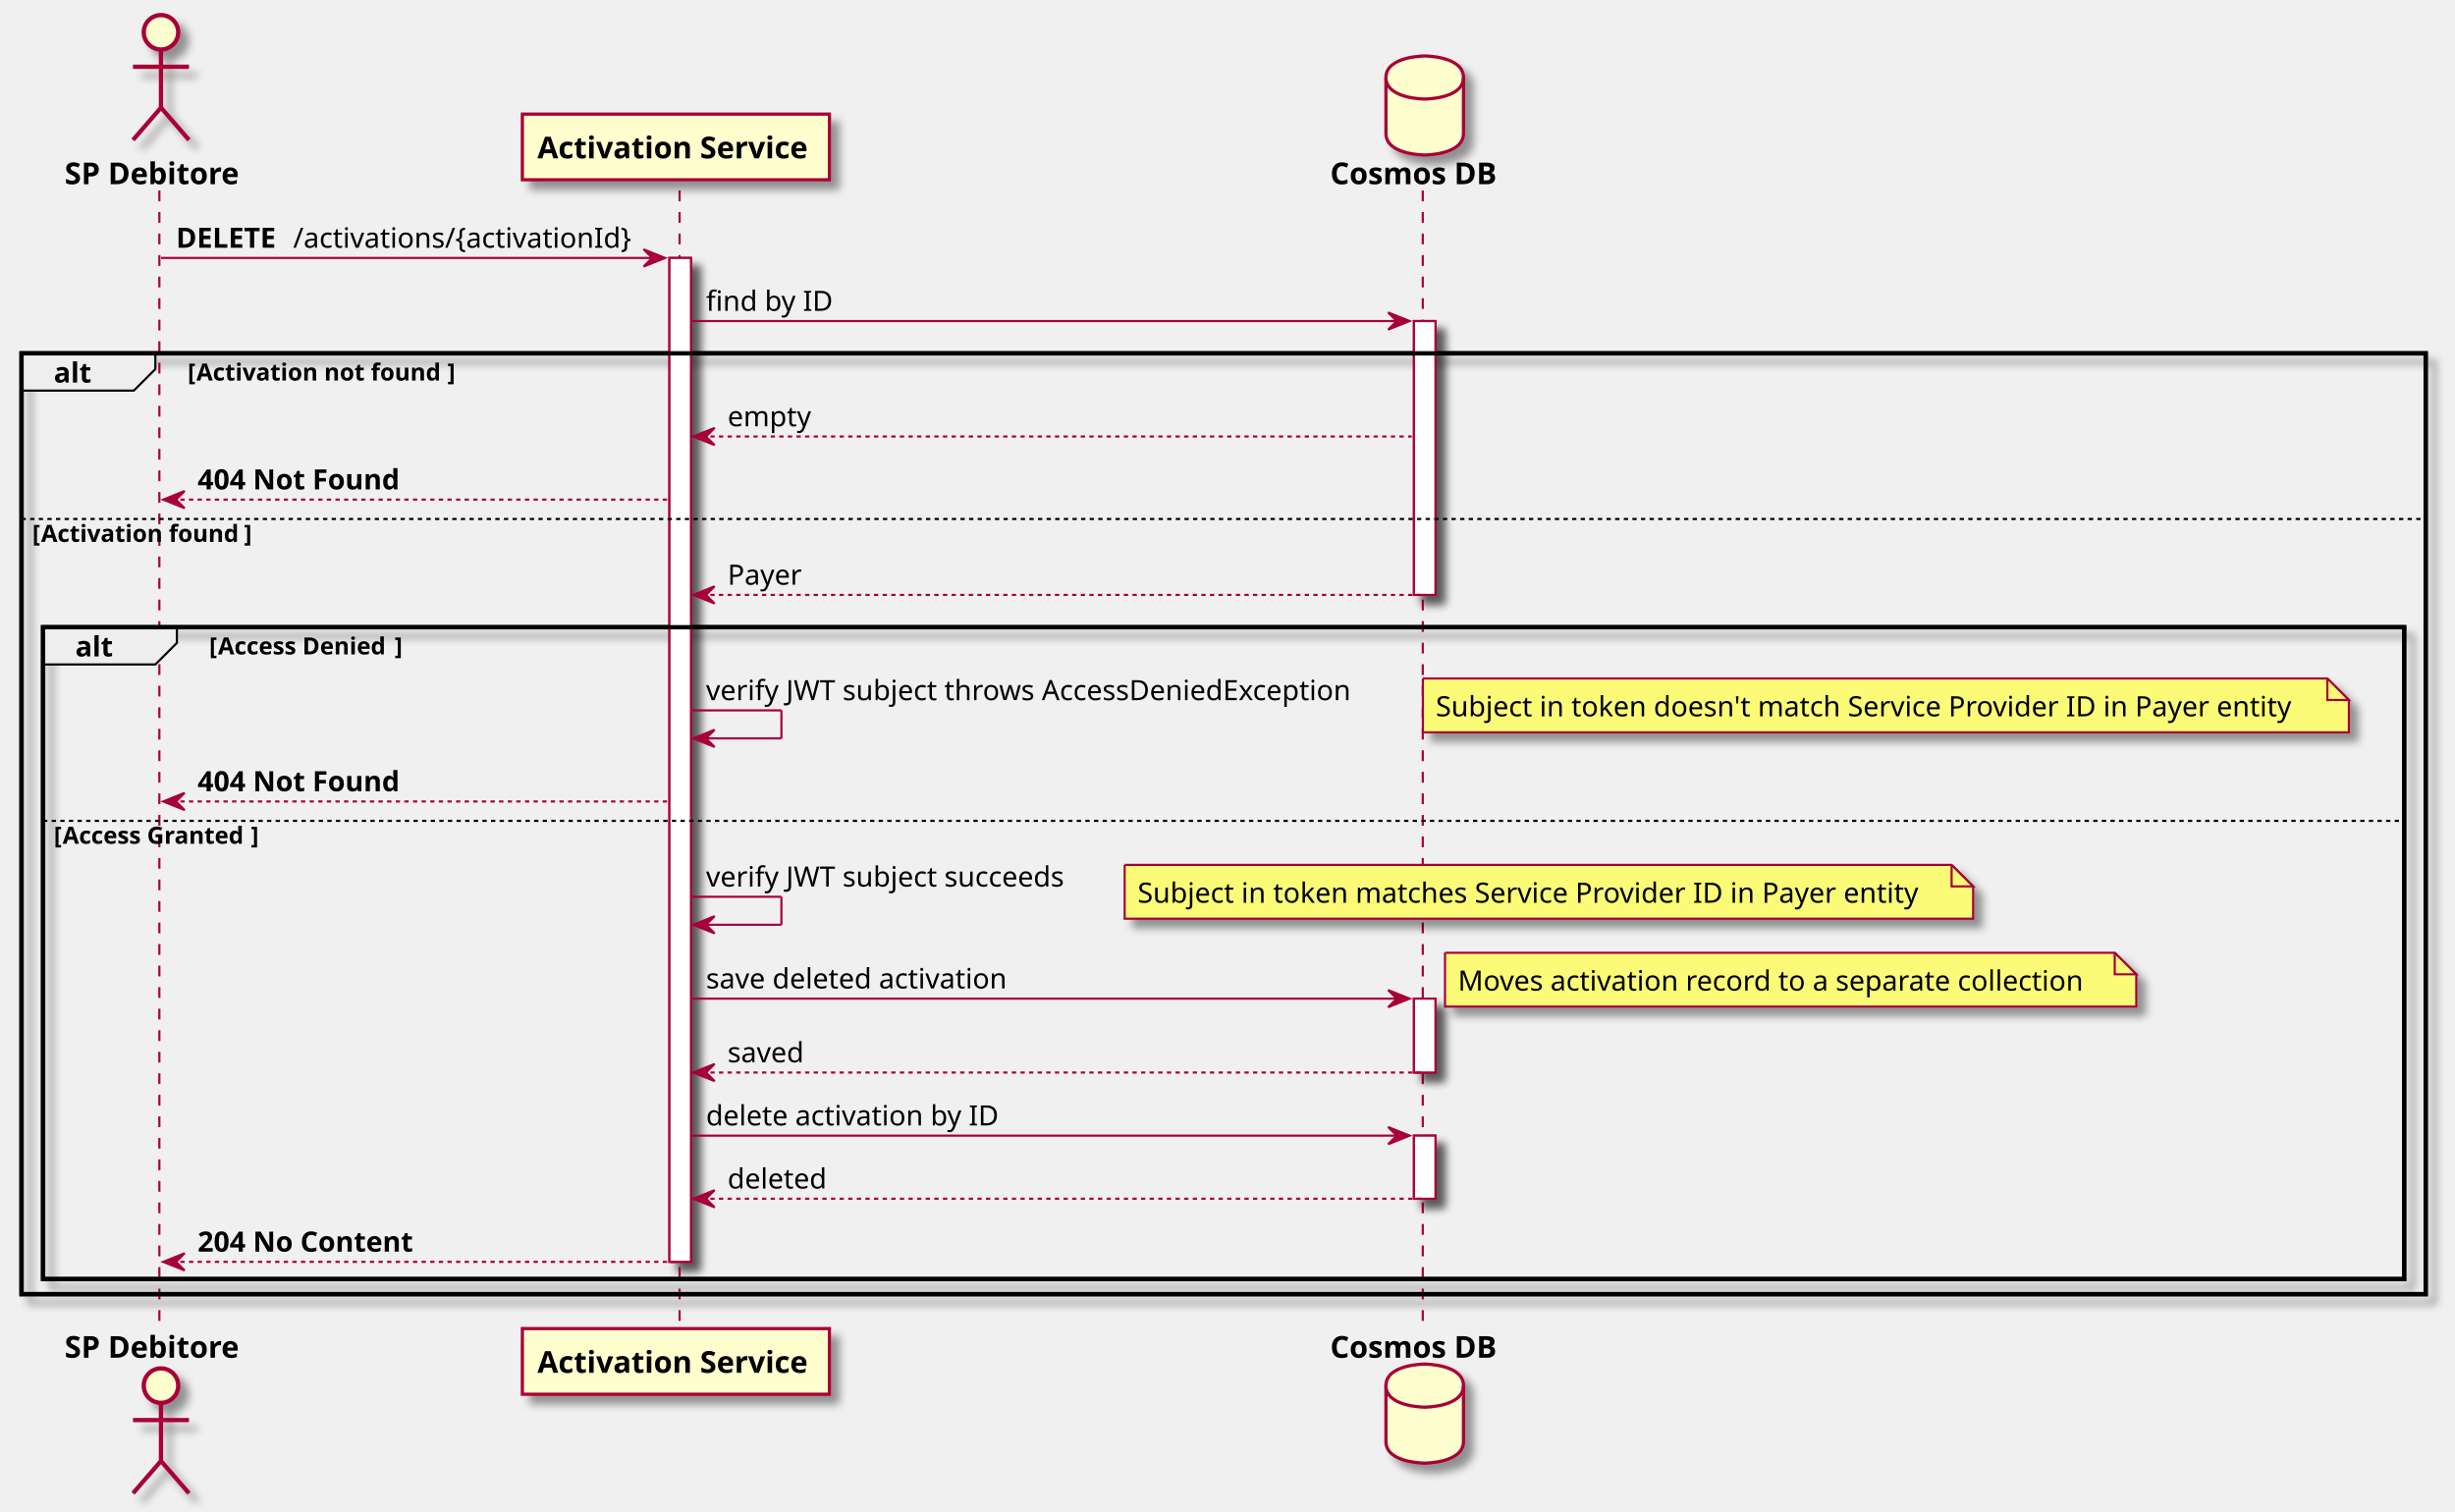
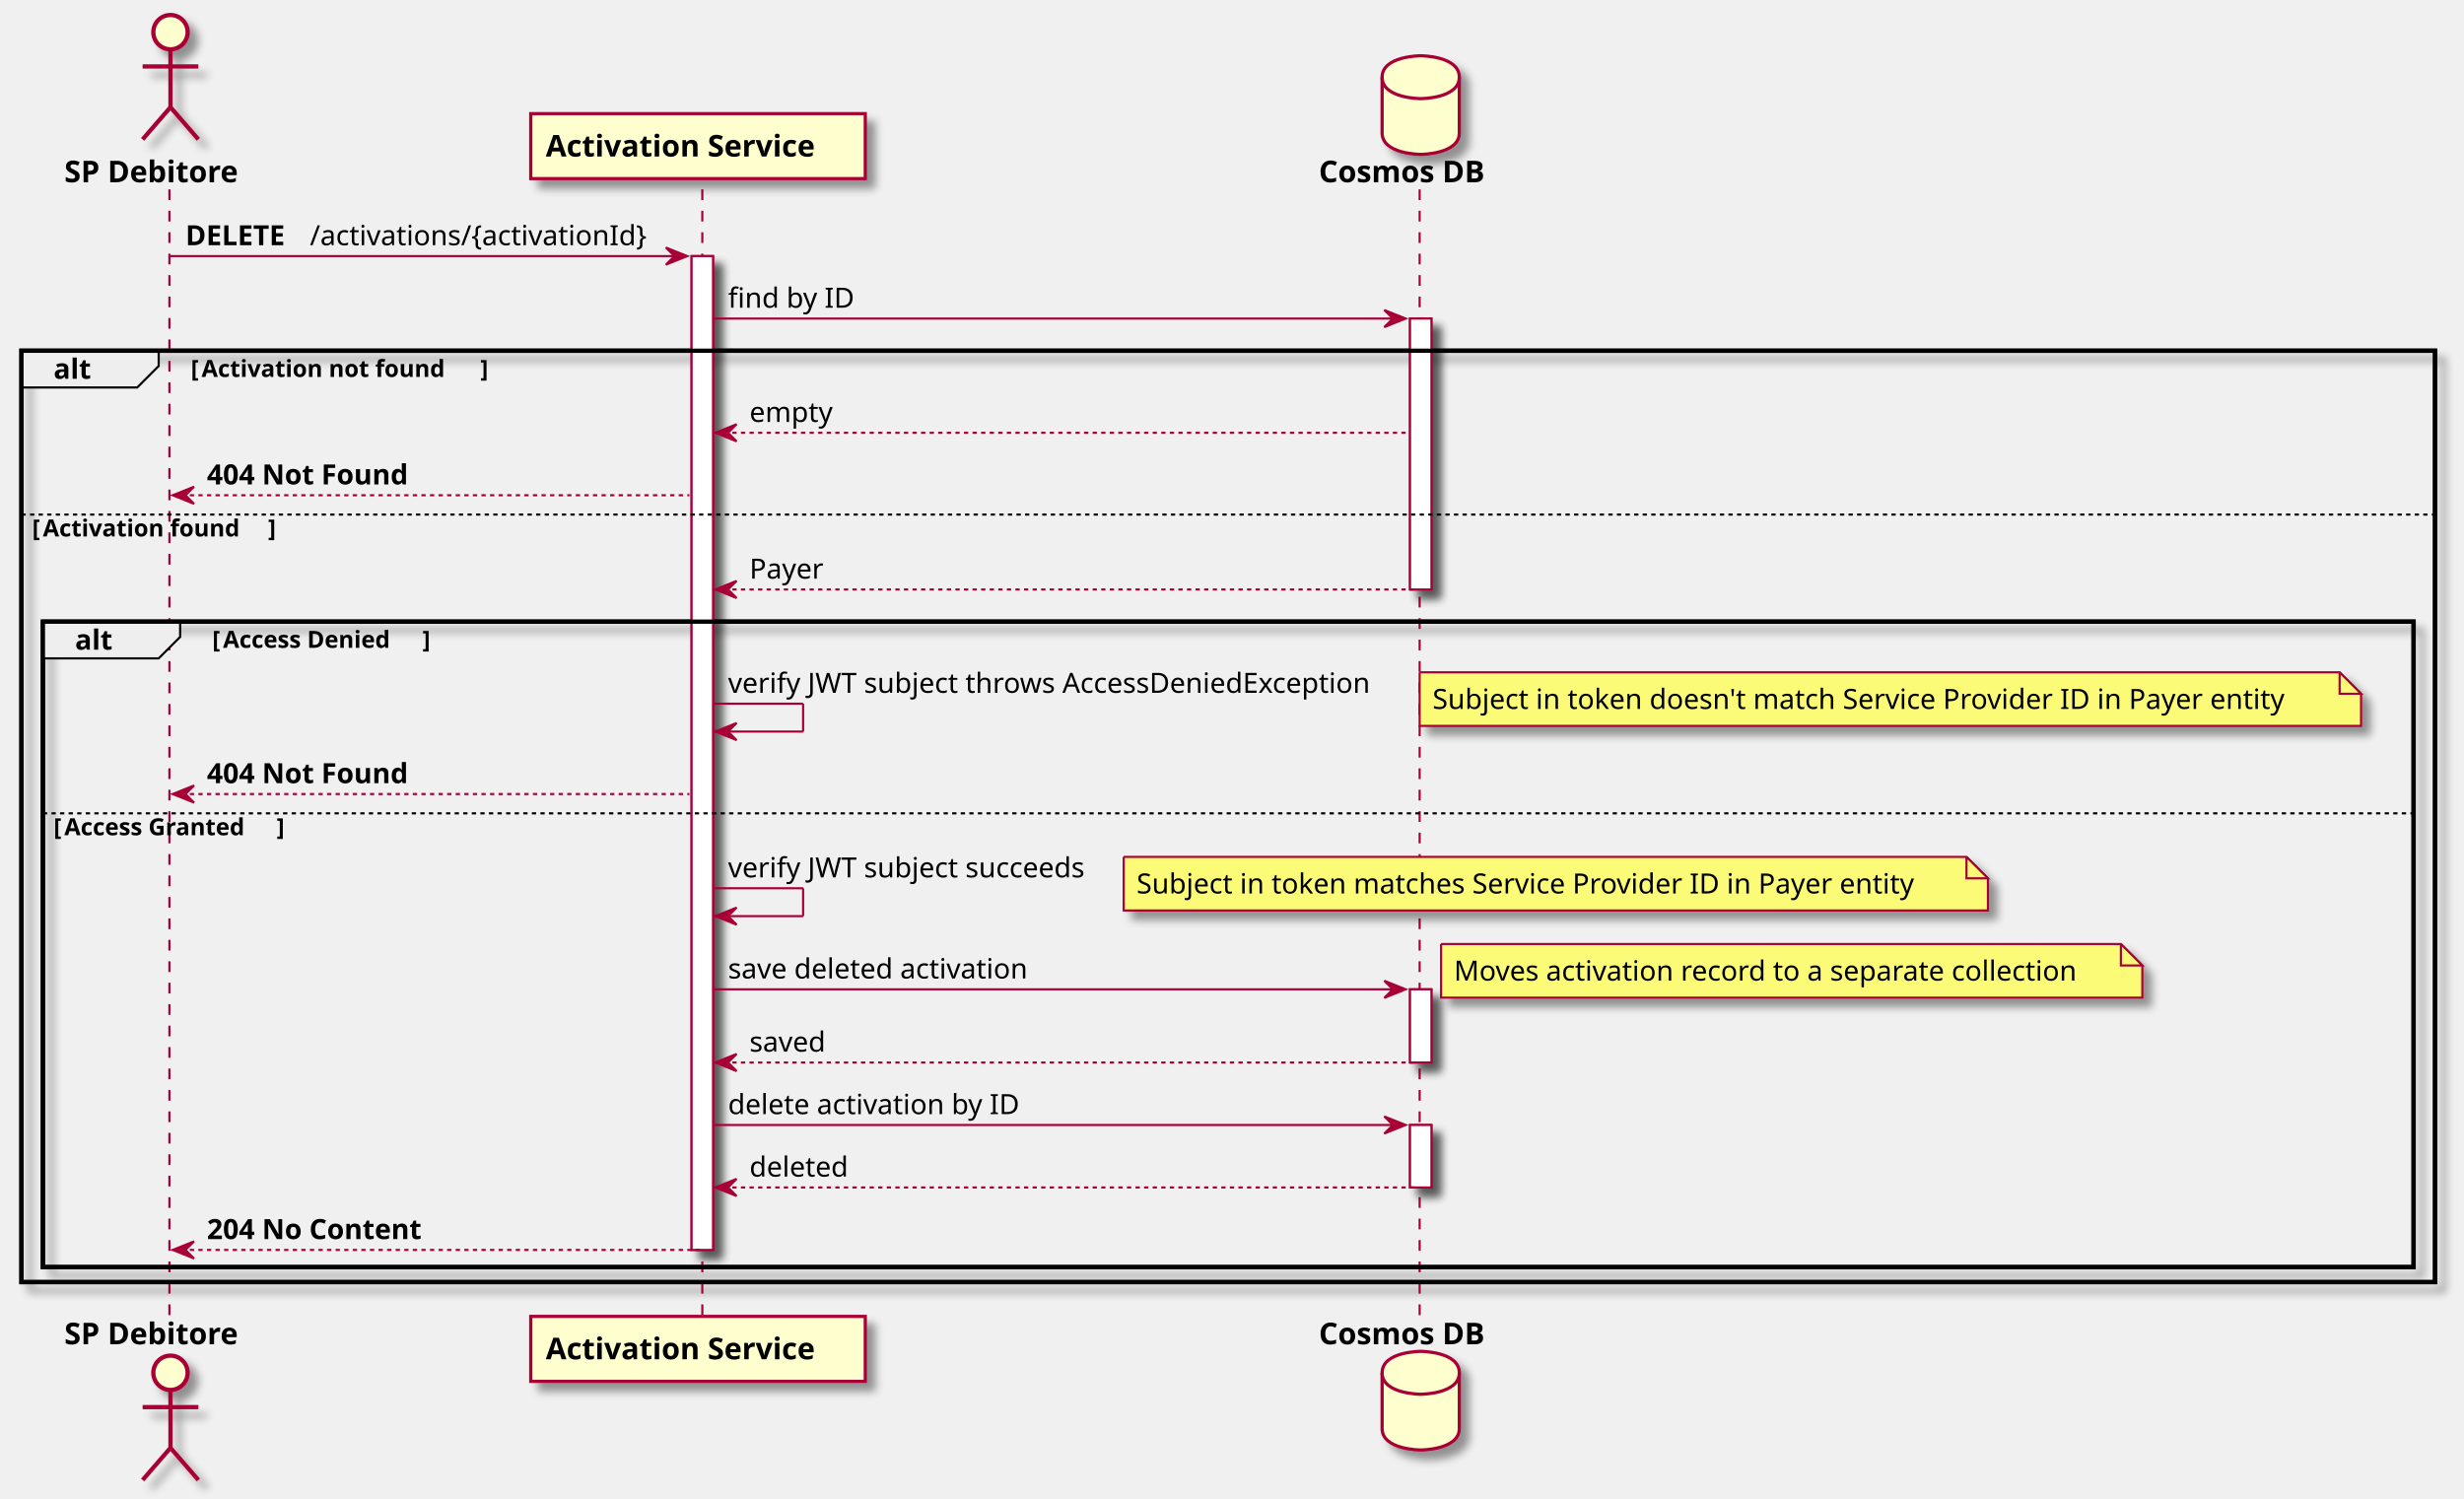
- <svg xmlns="http://www.w3.org/2000/svg" contentStyleType="text/css" height="702px" preserveAspectRatio="none" style="width:1140px;height:702px;background:#FFFFFF;" version="1.1" viewBox="0 0 1140 702" width="1140px" zoomAndPan="magnify">
+ <svg xmlns="http://www.w3.org/2000/svg" contentStyleType="text/css" height="699px" preserveAspectRatio="none" style="width:1149px;height:699px;background:#FFFFFF;" version="1.1" viewBox="0 0 1149 699" width="1149px" zoomAndPan="magnify">
  <defs>
    <filter height="300%" id="fuwkj1k64eveh" width="300%" x="-1" y="-1">
      <feGaussianBlur result="blurOut" stdDeviation="2.0" />
      <feColorMatrix in="blurOut" result="blurOut2" type="matrix" values="0 0 0 0 0 0 0 0 0 0 0 0 0 0 0 0 0 0 .4 0" />
      <feOffset dx="4.0" dy="4.0" in="blurOut2" result="blurOut3" />
      <feBlend in="SourceGraphic" in2="blurOut3" mode="normal" />
    </filter>
  </defs>
  <g>
-     <rect fill="#FFFFFF" filter="url(#fuwkj1k64eveh)" height="466.258" style="stroke:#A80036;stroke-width:1.0;" width="10" x="310.853" y="119.799" />
-     <rect fill="#FFFFFF" filter="url(#fuwkj1k64eveh)" height="127.197" style="stroke:#A80036;stroke-width:1.0;" width="10" x="656.574" y="149.109" />
-     <rect fill="#FFFFFF" filter="url(#fuwkj1k64eveh)" height="34.31" style="stroke:#A80036;stroke-width:1.0;" width="10" x="656.574" y="463.815" />
-     <rect fill="#FFFFFF" filter="url(#fuwkj1k64eveh)" height="29.311" style="stroke:#A80036;stroke-width:1.0;" width="10" x="656.574" y="527.436" />
-     <rect fill="none" filter="url(#fuwkj1k64eveh)" height="436.947" style="stroke:#000000;stroke-width:2.0;" width="1116.392" x="10" y="164.109" />
-     <rect fill="none" filter="url(#fuwkj1k64eveh)" height="302.75" style="stroke:#000000;stroke-width:2.0;" width="1096.392" x="20" y="291.307" />
-     <line style="stroke:#A80036;stroke-width:1.0;stroke-dasharray:5.0,5.0;" x1="74" x2="74" y1="88.488" y2="618.057" />
-     <line style="stroke:#A80036;stroke-width:1.0;stroke-dasharray:5.0,5.0;" x1="315.565" x2="315.565" y1="88.488" y2="618.057" />
-     <line style="stroke:#A80036;stroke-width:1.0;stroke-dasharray:5.0,5.0;" x1="660.675" x2="660.675" y1="88.488" y2="618.057" />
-     <text fill="#000000" font-family="sans-serif" font-size="14" font-weight="bold" lengthAdjust="spacing" textLength="83.515" x="30" y="85.535">SP Debitore</text>
-     <ellipse cx="74.757" cy="15" fill="#FEFECE" filter="url(#fuwkj1k64eveh)" rx="8" ry="8" style="stroke:#A80036;stroke-width:2.0;" />
-     <path d="M74.757,23 L74.757,50 M61.757,31 L87.757,31 M74.757,50 L61.757,65 M74.757,50 L87.757,65 " fill="none" filter="url(#fuwkj1k64eveh)" style="stroke:#A80036;stroke-width:2.0;" />
-     <text fill="#000000" font-family="sans-serif" font-size="14" font-weight="bold" lengthAdjust="spacing" textLength="83.515" x="30" y="630.592">SP Debitore</text>
-     <ellipse cx="74.757" cy="643.545" fill="#FEFECE" filter="url(#fuwkj1k64eveh)" rx="8" ry="8" style="stroke:#A80036;stroke-width:2.0;" />
-     <path d="M74.757,651.545 L74.757,678.545 M61.757,659.545 L87.757,659.545 M74.757,678.545 L61.757,693.545 M74.757,678.545 L87.757,693.545 " fill="none" filter="url(#fuwkj1k64eveh)" style="stroke:#A80036;stroke-width:2.0;" />
-     <rect fill="#FEFECE" filter="url(#fuwkj1k64eveh)" height="30.488" style="stroke:#A80036;stroke-width:1.5;" width="142.577" x="242.565" y="53" />
-     <text fill="#000000" font-family="sans-serif" font-size="14" font-weight="bold" lengthAdjust="spacing" textLength="128.577" x="249.565" y="73.535">Activation Service</text>
-     <rect fill="#FEFECE" filter="url(#fuwkj1k64eveh)" height="30.488" style="stroke:#A80036;stroke-width:1.5;" width="142.577" x="242.565" y="617.057" />
-     <text fill="#000000" font-family="sans-serif" font-size="14" font-weight="bold" lengthAdjust="spacing" textLength="128.577" x="249.565" y="637.592">Activation Service</text>
-     <text fill="#000000" font-family="sans-serif" font-size="14" font-weight="bold" lengthAdjust="spacing" textLength="81.799" x="617.675" y="85.535">Cosmos DB</text>
-     <path d="M643.574,36 C643.574,26 661.574,26 661.574,26 C661.574,26 679.574,26 679.574,36 L679.574,62 C679.574,72 661.574,72 661.574,72 C661.574,72 643.574,72 643.574,62 L643.574,36 " fill="#FEFECE" filter="url(#fuwkj1k64eveh)" style="stroke:#A80036;stroke-width:1.5;" />
-     <path d="M643.574,36 C643.574,46 661.574,46 661.574,46 C661.574,46 679.574,46 679.574,36 " fill="none" style="stroke:#A80036;stroke-width:1.5;" />
-     <text fill="#000000" font-family="sans-serif" font-size="14" font-weight="bold" lengthAdjust="spacing" textLength="81.799" x="617.675" y="630.592">Cosmos DB</text>
-     <path d="M643.574,643.545 C643.574,633.545 661.574,633.545 661.574,633.545 C661.574,633.545 679.574,633.545 679.574,643.545 L679.574,669.545 C679.574,679.545 661.574,679.545 661.574,679.545 C661.574,679.545 643.574,679.545 643.574,669.545 L643.574,643.545 " fill="#FEFECE" filter="url(#fuwkj1k64eveh)" style="stroke:#A80036;stroke-width:1.5;" />
-     <path d="M643.574,643.545 C643.574,653.545 661.574,653.545 661.574,653.545 C661.574,653.545 679.574,653.545 679.574,643.545 " fill="none" style="stroke:#A80036;stroke-width:1.5;" />
-     <rect fill="#FFFFFF" filter="url(#fuwkj1k64eveh)" height="466.258" style="stroke:#A80036;stroke-width:1.0;" width="10" x="310.853" y="119.799" />
-     <rect fill="#FFFFFF" filter="url(#fuwkj1k64eveh)" height="127.197" style="stroke:#A80036;stroke-width:1.0;" width="10" x="656.574" y="149.109" />
-     <rect fill="#FFFFFF" filter="url(#fuwkj1k64eveh)" height="34.31" style="stroke:#A80036;stroke-width:1.0;" width="10" x="656.574" y="463.815" />
-     <rect fill="#FFFFFF" filter="url(#fuwkj1k64eveh)" height="29.311" style="stroke:#A80036;stroke-width:1.0;" width="10" x="656.574" y="527.436" />
-     <polygon fill="#A80036" points="298.853,115.799,308.853,119.799,298.853,123.799,302.853,119.799" style="stroke:#A80036;stroke-width:1.0;" />
-     <line style="stroke:#A80036;stroke-width:1.0;" x1="74.757" x2="304.853" y1="119.799" y2="119.799" />
-     <text fill="#000000" font-family="sans-serif" font-size="13" font-weight="bold" lengthAdjust="spacing" textLength="50.261" x="81.757" y="115.057">DELETE</text>
-     <text fill="#000000" font-family="sans-serif" font-size="13" lengthAdjust="spacing" textLength="162.722" x="136.131" y="115.057">/activations/{activationId}</text>
-     <polygon fill="#A80036" points="644.574,145.109,654.574,149.109,644.574,153.109,648.574,149.109" style="stroke:#A80036;stroke-width:1.0;" />
-     <line style="stroke:#A80036;stroke-width:1.0;" x1="320.853" x2="650.574" y1="149.109" y2="149.109" />
-     <text fill="#000000" font-family="sans-serif" font-size="13" lengthAdjust="spacing" textLength="61.471" x="327.853" y="144.367">find by ID</text>
-     <path d="M10,164.109 L72.139,164.109 L72.139,171.42 L62.139,181.42 L10,181.42 L10,164.109 " fill="#EEEEEE" style="stroke:#000000;stroke-width:1.0;" />
-     <rect fill="none" height="436.947" style="stroke:#000000;stroke-width:2.0;" width="1116.392" x="10" y="164.109" />
-     <text fill="#000000" font-family="sans-serif" font-size="13" font-weight="bold" lengthAdjust="spacing" textLength="17.139" x="25" y="177.678">alt</text>
-     <text fill="#000000" font-family="sans-serif" font-size="11" font-weight="bold" lengthAdjust="spacing" textLength="4.077" x="87.139" y="176.744">[</text>
-     <text fill="#000000" font-family="sans-serif" font-size="11" font-weight="bold" lengthAdjust="spacing" textLength="116.547" x="91.215" y="176.744">Activation not found</text>
-     <text fill="#000000" font-family="sans-serif" font-size="11" font-weight="bold" lengthAdjust="spacing" textLength="4.077" x="207.763" y="176.744">]</text>
-     <polygon fill="#A80036" points="331.853,198.731,321.853,202.731,331.853,206.731,327.853,202.731" style="stroke:#A80036;stroke-width:1.0;" />
-     <line style="stroke:#A80036;stroke-width:1.0;stroke-dasharray:2.0,2.0;" x1="325.853" x2="655.574" y1="202.731" y2="202.731" />
-     <text fill="#000000" font-family="sans-serif" font-size="13" lengthAdjust="spacing" textLength="39.216" x="337.853" y="197.988">empty</text>
-     <polygon fill="#A80036" points="85.757,228.041,75.757,232.041,85.757,236.041,81.757,232.041" style="stroke:#A80036;stroke-width:1.0;" />
-     <line style="stroke:#A80036;stroke-width:1.0;stroke-dasharray:2.0,2.0;" x1="79.757" x2="309.853" y1="232.041" y2="232.041" />
-     <text fill="#000000" font-family="sans-serif" font-size="13" font-weight="bold" lengthAdjust="spacing" textLength="99.315" x="91.757" y="227.299">404 Not Found</text>
-     <line style="stroke:#000000;stroke-width:1.0;stroke-dasharray:2.0,2.0;" x1="10" x2="1126.392" y1="241.041" y2="241.041" />
-     <text fill="#000000" font-family="sans-serif" font-size="11" font-weight="bold" lengthAdjust="spacing" textLength="4.077" x="15" y="251.676">[</text>
-     <text fill="#000000" font-family="sans-serif" font-size="11" font-weight="bold" lengthAdjust="spacing" textLength="94.214" x="19.077" y="251.676">Activation found</text>
-     <text fill="#000000" font-family="sans-serif" font-size="11" font-weight="bold" lengthAdjust="spacing" textLength="4.077" x="113.291" y="251.676">]</text>
-     <polygon fill="#A80036" points="331.853,272.307,321.853,276.307,331.853,280.307,327.853,276.307" style="stroke:#A80036;stroke-width:1.0;" />
-     <line style="stroke:#A80036;stroke-width:1.0;stroke-dasharray:2.0,2.0;" x1="325.853" x2="660.574" y1="276.307" y2="276.307" />
-     <text fill="#000000" font-family="sans-serif" font-size="13" lengthAdjust="spacing" textLength="33.719" x="337.853" y="271.565">Payer</text>
-     <path d="M20,291.307 L82.139,291.307 L82.139,298.617 L72.139,308.617 L20,308.617 L20,291.307 " fill="#EEEEEE" style="stroke:#000000;stroke-width:1.0;" />
-     <rect fill="none" height="302.75" style="stroke:#000000;stroke-width:2.0;" width="1096.392" x="20" y="291.307" />
-     <text fill="#000000" font-family="sans-serif" font-size="13" font-weight="bold" lengthAdjust="spacing" textLength="17.139" x="35" y="304.875">alt</text>
-     <text fill="#000000" font-family="sans-serif" font-size="11" font-weight="bold" lengthAdjust="spacing" textLength="4.077" x="97.139" y="303.941">[</text>
-     <text fill="#000000" font-family="sans-serif" font-size="11" font-weight="bold" lengthAdjust="spacing" textLength="82.022" x="101.215" y="303.941">Access Denied</text>
-     <text fill="#000000" font-family="sans-serif" font-size="11" font-weight="bold" lengthAdjust="spacing" textLength="4.077" x="183.237" y="303.941">]</text>
-     <line style="stroke:#A80036;stroke-width:1.0;" x1="320.853" x2="362.853" y1="329.928" y2="329.928" />
-     <line style="stroke:#A80036;stroke-width:1.0;" x1="362.853" x2="362.853" y1="329.928" y2="342.928" />
-     <line style="stroke:#A80036;stroke-width:1.0;" x1="321.853" x2="362.853" y1="342.928" y2="342.928" />
-     <polygon fill="#A80036" points="331.853,338.928,321.853,342.928,331.853,346.928,327.853,342.928" style="stroke:#A80036;stroke-width:1.0;" />
-     <text fill="#000000" font-family="sans-serif" font-size="13" lengthAdjust="spacing" textLength="311.721" x="327.853" y="325.185">verify JWT subject throws AccessDeniedException</text>
-     <path d="M660.721,315.117 L660.721,340.117 L1090.721,340.117 L1090.721,325.117 L1080.721,315.117 L660.721,315.117 " fill="#FBFB77" filter="url(#fuwkj1k64eveh)" style="stroke:#A80036;stroke-width:1.0;" />
-     <path d="M1080.721,315.117 L1080.721,325.117 L1090.721,325.117 L1080.721,315.117 " fill="#FBFB77" style="stroke:#A80036;stroke-width:1.0;" />
-     <text fill="#000000" font-family="sans-serif" font-size="13" lengthAdjust="spacing" textLength="409.817" x="666.721" y="332.685">Subject in token doesn't match Service Provider ID in Payer entity</text>
-     <polygon fill="#A80036" points="85.757,368.238,75.757,372.238,85.757,376.238,81.757,372.238" style="stroke:#A80036;stroke-width:1.0;" />
-     <line style="stroke:#A80036;stroke-width:1.0;stroke-dasharray:2.0,2.0;" x1="79.757" x2="309.853" y1="372.238" y2="372.238" />
-     <text fill="#000000" font-family="sans-serif" font-size="13" font-weight="bold" lengthAdjust="spacing" textLength="99.315" x="91.757" y="367.496">404 Not Found</text>
-     <line style="stroke:#000000;stroke-width:1.0;stroke-dasharray:2.0,2.0;" x1="20" x2="1116.392" y1="381.238" y2="381.238" />
-     <text fill="#000000" font-family="sans-serif" font-size="11" font-weight="bold" lengthAdjust="spacing" textLength="4.077" x="25" y="391.873">[</text>
-     <text fill="#000000" font-family="sans-serif" font-size="11" font-weight="bold" lengthAdjust="spacing" textLength="87.404" x="29.077" y="391.873">Access Granted</text>
-     <text fill="#000000" font-family="sans-serif" font-size="11" font-weight="bold" lengthAdjust="spacing" textLength="4.077" x="116.481" y="391.873">]</text>
-     <line style="stroke:#A80036;stroke-width:1.0;" x1="320.853" x2="362.853" y1="416.504" y2="416.504" />
-     <line style="stroke:#A80036;stroke-width:1.0;" x1="362.853" x2="362.853" y1="416.504" y2="429.504" />
-     <line style="stroke:#A80036;stroke-width:1.0;" x1="321.853" x2="362.853" y1="429.504" y2="429.504" />
-     <polygon fill="#A80036" points="331.853,425.504,321.853,429.504,331.853,433.504,327.853,429.504" style="stroke:#A80036;stroke-width:1.0;" />
-     <text fill="#000000" font-family="sans-serif" font-size="13" lengthAdjust="spacing" textLength="173.247" x="327.853" y="411.762">verify JWT subject succeeds</text>
-     <path d="M522.247,401.693 L522.247,426.693 L916.247,426.693 L916.247,411.693 L906.247,401.693 L522.247,401.693 " fill="#FBFB77" filter="url(#fuwkj1k64eveh)" style="stroke:#A80036;stroke-width:1.0;" />
-     <path d="M906.247,401.693 L906.247,411.693 L916.247,411.693 L906.247,401.693 " fill="#FBFB77" style="stroke:#A80036;stroke-width:1.0;" />
-     <text fill="#000000" font-family="sans-serif" font-size="13" lengthAdjust="spacing" textLength="373.629" x="528.247" y="419.262">Subject in token matches Service Provider ID in Payer entity</text>
-     <polygon fill="#A80036" points="644.574,459.815,654.574,463.815,644.574,467.815,648.574,463.815" style="stroke:#A80036;stroke-width:1.0;" />
-     <line style="stroke:#A80036;stroke-width:1.0;" x1="320.853" x2="650.574" y1="463.815" y2="463.815" />
-     <text fill="#000000" font-family="sans-serif" font-size="13" lengthAdjust="spacing" textLength="143.755" x="327.853" y="459.072">save deleted activation</text>
-     <path d="M671,442.504 L671,467.504 L992,467.504 L992,452.504 L982,442.504 L671,442.504 " fill="#FBFB77" filter="url(#fuwkj1k64eveh)" style="stroke:#A80036;stroke-width:1.0;" />
-     <path d="M982,442.504 L982,452.504 L992,452.504 L982,442.504 " fill="#FBFB77" style="stroke:#A80036;stroke-width:1.0;" />
-     <text fill="#000000" font-family="sans-serif" font-size="13" lengthAdjust="spacing" textLength="300.803" x="677" y="460.072">Moves activation record to a separate collection</text>
-     <polygon fill="#A80036" points="331.853,494.125,321.853,498.125,331.853,502.125,327.853,498.125" style="stroke:#A80036;stroke-width:1.0;" />
-     <line style="stroke:#A80036;stroke-width:1.0;stroke-dasharray:2.0,2.0;" x1="325.853" x2="660.574" y1="498.125" y2="498.125" />
-     <text fill="#000000" font-family="sans-serif" font-size="13" lengthAdjust="spacing" textLength="35.959" x="337.853" y="493.383">saved</text>
-     <polygon fill="#A80036" points="644.574,523.436,654.574,527.436,644.574,531.436,648.574,527.436" style="stroke:#A80036;stroke-width:1.0;" />
-     <line style="stroke:#A80036;stroke-width:1.0;" x1="320.853" x2="650.574" y1="527.436" y2="527.436" />
-     <text fill="#000000" font-family="sans-serif" font-size="13" lengthAdjust="spacing" textLength="140.366" x="327.853" y="522.693">delete activation by ID</text>
-     <polygon fill="#A80036" points="331.853,552.746,321.853,556.746,331.853,560.746,327.853,556.746" style="stroke:#A80036;stroke-width:1.0;" />
-     <line style="stroke:#A80036;stroke-width:1.0;stroke-dasharray:2.0,2.0;" x1="325.853" x2="660.574" y1="556.746" y2="556.746" />
-     <text fill="#000000" font-family="sans-serif" font-size="13" lengthAdjust="spacing" textLength="46.712" x="337.853" y="552.004">deleted</text>
-     <polygon fill="#A80036" points="85.757,582.057,75.757,586.057,85.757,590.057,81.757,586.057" style="stroke:#A80036;stroke-width:1.0;" />
-     <line style="stroke:#A80036;stroke-width:1.0;stroke-dasharray:2.0,2.0;" x1="79.757" x2="314.853" y1="586.057" y2="586.057" />
-     <text fill="#000000" font-family="sans-serif" font-size="13" font-weight="bold" lengthAdjust="spacing" textLength="105.384" x="91.757" y="581.314">204 No Content</text>
+     <rect fill="#FFFFFF" filter="url(#fuwkj1k64eveh)" height="463.469" style="stroke:#A80036;stroke-width:1.0;" width="10" x="322.5" y="119.43" />
+     <rect fill="#FFFFFF" filter="url(#fuwkj1k64eveh)" height="126.336" style="stroke:#A80036;stroke-width:1.0;" width="10" x="657.5" y="148.562" />
+     <rect fill="#FFFFFF" filter="url(#fuwkj1k64eveh)" height="34.133" style="stroke:#A80036;stroke-width:1.0;" width="10" x="657.5" y="461.367" />
+     <rect fill="#FFFFFF" filter="url(#fuwkj1k64eveh)" height="29.133" style="stroke:#A80036;stroke-width:1.0;" width="10" x="657.5" y="524.633" />
+     <rect fill="none" filter="url(#fuwkj1k64eveh)" height="434.336" style="stroke:#000000;stroke-width:2.0;" width="1125.5" x="10" y="163.562" />
+     <rect fill="none" filter="url(#fuwkj1k64eveh)" height="301" style="stroke:#000000;stroke-width:2.0;" width="1105.5" x="20" y="289.898" />
+     <line style="stroke:#A80036;stroke-width:1.0;stroke-dasharray:5.0,5.0;" x1="79" x2="79" y1="88.297" y2="614.898" />
+     <line style="stroke:#A80036;stroke-width:1.0;stroke-dasharray:5.0,5.0;" x1="327.5" x2="327.5" y1="88.297" y2="614.898" />
+     <line style="stroke:#A80036;stroke-width:1.0;stroke-dasharray:5.0,5.0;" x1="662" x2="662" y1="88.297" y2="614.898" />
+     <text fill="#000000" font-family="sans-serif" font-size="14" font-weight="bold" lengthAdjust="spacing" textLength="93" x="30" y="84.995">SP Debitore</text>
+     <ellipse cx="79.5" cy="15" fill="#FEFECE" filter="url(#fuwkj1k64eveh)" rx="8" ry="8" style="stroke:#A80036;stroke-width:2.0;" />
+     <path d="M79.5,23 L79.5,50 M66.5,31 L92.5,31 M79.5,50 L66.5,65 M79.5,50 L92.5,65 " fill="none" filter="url(#fuwkj1k64eveh)" style="stroke:#A80036;stroke-width:2.0;" />
+     <text fill="#000000" font-family="sans-serif" font-size="14" font-weight="bold" lengthAdjust="spacing" textLength="93" x="30" y="626.894">SP Debitore</text>
+     <ellipse cx="79.5" cy="640.195" fill="#FEFECE" filter="url(#fuwkj1k64eveh)" rx="8" ry="8" style="stroke:#A80036;stroke-width:2.0;" />
+     <path d="M79.5,648.195 L79.5,675.195 M66.5,656.195 L92.5,656.195 M79.5,675.195 L66.5,690.195 M79.5,675.195 L92.5,690.195 " fill="none" filter="url(#fuwkj1k64eveh)" style="stroke:#A80036;stroke-width:2.0;" />
+     <rect fill="#FEFECE" filter="url(#fuwkj1k64eveh)" height="30.297" style="stroke:#A80036;stroke-width:1.5;" width="156" x="247.5" y="53" />
+     <text fill="#000000" font-family="sans-serif" font-size="14" font-weight="bold" lengthAdjust="spacing" textLength="142" x="254.5" y="72.995">Activation Service</text>
+     <rect fill="#FEFECE" filter="url(#fuwkj1k64eveh)" height="30.297" style="stroke:#A80036;stroke-width:1.5;" width="156" x="247.5" y="613.898" />
+     <text fill="#000000" font-family="sans-serif" font-size="14" font-weight="bold" lengthAdjust="spacing" textLength="142" x="254.5" y="633.894">Activation Service</text>
+     <text fill="#000000" font-family="sans-serif" font-size="14" font-weight="bold" lengthAdjust="spacing" textLength="89" x="615" y="84.995">Cosmos DB</text>
+     <path d="M644.5,36 C644.5,26 662.5,26 662.5,26 C662.5,26 680.5,26 680.5,36 L680.5,62 C680.5,72 662.5,72 662.5,72 C662.5,72 644.5,72 644.5,62 L644.5,36 " fill="#FEFECE" filter="url(#fuwkj1k64eveh)" style="stroke:#A80036;stroke-width:1.5;" />
+     <path d="M644.5,36 C644.5,46 662.5,46 662.5,46 C662.5,46 680.5,46 680.5,36 " fill="none" style="stroke:#A80036;stroke-width:1.5;" />
+     <text fill="#000000" font-family="sans-serif" font-size="14" font-weight="bold" lengthAdjust="spacing" textLength="89" x="615" y="626.894">Cosmos DB</text>
+     <path d="M644.5,640.195 C644.5,630.195 662.5,630.195 662.5,630.195 C662.5,630.195 680.5,630.195 680.5,640.195 L680.5,666.195 C680.5,676.195 662.5,676.195 662.5,676.195 C662.5,676.195 644.5,676.195 644.5,666.195 L644.5,640.195 " fill="#FEFECE" filter="url(#fuwkj1k64eveh)" style="stroke:#A80036;stroke-width:1.5;" />
+     <path d="M644.5,640.195 C644.5,650.195 662.5,650.195 662.5,650.195 C662.5,650.195 680.5,650.195 680.5,640.195 " fill="none" style="stroke:#A80036;stroke-width:1.5;" />
+     <rect fill="#FFFFFF" filter="url(#fuwkj1k64eveh)" height="463.469" style="stroke:#A80036;stroke-width:1.0;" width="10" x="322.5" y="119.43" />
+     <rect fill="#FFFFFF" filter="url(#fuwkj1k64eveh)" height="126.336" style="stroke:#A80036;stroke-width:1.0;" width="10" x="657.5" y="148.562" />
+     <rect fill="#FFFFFF" filter="url(#fuwkj1k64eveh)" height="34.133" style="stroke:#A80036;stroke-width:1.0;" width="10" x="657.5" y="461.367" />
+     <rect fill="#FFFFFF" filter="url(#fuwkj1k64eveh)" height="29.133" style="stroke:#A80036;stroke-width:1.0;" width="10" x="657.5" y="524.633" />
+     <polygon fill="#A80036" points="310.5,115.43,320.5,119.43,310.5,123.43,314.5,119.43" style="stroke:#A80036;stroke-width:1.0;" />
+     <line style="stroke:#A80036;stroke-width:1.0;" x1="79.5" x2="316.5" y1="119.43" y2="119.43" />
+     <text fill="#000000" font-family="sans-serif" font-size="13" font-weight="bold" lengthAdjust="spacing" textLength="54" x="86.5" y="114.364">DELETE</text>
+     <text fill="#000000" font-family="sans-serif" font-size="13" lengthAdjust="spacing" textLength="166" x="144.5" y="114.364">/activations/{activationId}</text>
+     <polygon fill="#A80036" points="645.5,144.562,655.5,148.562,645.5,152.562,649.5,148.562" style="stroke:#A80036;stroke-width:1.0;" />
+     <line style="stroke:#A80036;stroke-width:1.0;" x1="332.5" x2="651.5" y1="148.562" y2="148.562" />
+     <text fill="#000000" font-family="sans-serif" font-size="13" lengthAdjust="spacing" textLength="59" x="339.5" y="143.497">find by ID</text>
+     <path d="M10,163.562 L74,163.562 L74,170.695 L64,180.695 L10,180.695 L10,163.562 " fill="#EEEEEE" style="stroke:#000000;stroke-width:1.0;" />
+     <rect fill="none" height="434.336" style="stroke:#000000;stroke-width:2.0;" width="1125.5" x="10" y="163.562" />
+     <text fill="#000000" font-family="sans-serif" font-size="13" font-weight="bold" lengthAdjust="spacing" textLength="19" x="25" y="176.629">alt</text>
+     <text fill="#000000" font-family="sans-serif" font-size="11" font-weight="bold" lengthAdjust="spacing" textLength="5" x="89" y="175.773">[</text>
+     <text fill="#000000" font-family="sans-serif" font-size="11" font-weight="bold" lengthAdjust="spacing" textLength="130" x="94" y="175.773">Activation not found</text>
+     <text fill="#000000" font-family="sans-serif" font-size="11" font-weight="bold" lengthAdjust="spacing" textLength="5" x="224" y="175.773">]</text>
+     <polygon fill="#A80036" points="343.5,197.828,333.5,201.828,343.5,205.828,339.5,201.828" style="stroke:#A80036;stroke-width:1.0;" />
+     <line style="stroke:#A80036;stroke-width:1.0;stroke-dasharray:2.0,2.0;" x1="337.5" x2="656.5" y1="201.828" y2="201.828" />
+     <text fill="#000000" font-family="sans-serif" font-size="13" lengthAdjust="spacing" textLength="41" x="349.5" y="196.762">empty</text>
+     <polygon fill="#A80036" points="90.5,226.961,80.5,230.961,90.5,234.961,86.5,230.961" style="stroke:#A80036;stroke-width:1.0;" />
+     <line style="stroke:#A80036;stroke-width:1.0;stroke-dasharray:2.0,2.0;" x1="84.5" x2="321.5" y1="230.961" y2="230.961" />
+     <text fill="#000000" font-family="sans-serif" font-size="13" font-weight="bold" lengthAdjust="spacing" textLength="109" x="96.5" y="225.895">404 Not Found</text>
+     <line style="stroke:#000000;stroke-width:1.0;stroke-dasharray:2.0,2.0;" x1="10" x2="1135.5" y1="239.961" y2="239.961" />
+     <text fill="#000000" font-family="sans-serif" font-size="11" font-weight="bold" lengthAdjust="spacing" textLength="5" x="15" y="250.171">[</text>
+     <text fill="#000000" font-family="sans-serif" font-size="11" font-weight="bold" lengthAdjust="spacing" textLength="105" x="20" y="250.171">Activation found</text>
+     <text fill="#000000" font-family="sans-serif" font-size="11" font-weight="bold" lengthAdjust="spacing" textLength="5" x="125" y="250.171">]</text>
+     <polygon fill="#A80036" points="343.5,270.898,333.5,274.898,343.5,278.898,339.5,274.898" style="stroke:#A80036;stroke-width:1.0;" />
+     <line style="stroke:#A80036;stroke-width:1.0;stroke-dasharray:2.0,2.0;" x1="337.5" x2="661.5" y1="274.898" y2="274.898" />
+     <text fill="#000000" font-family="sans-serif" font-size="13" lengthAdjust="spacing" textLength="36" x="349.5" y="269.832">Payer</text>
+     <path d="M20,289.898 L84,289.898 L84,297.031 L74,307.031 L20,307.031 L20,289.898 " fill="#EEEEEE" style="stroke:#000000;stroke-width:1.0;" />
+     <rect fill="none" height="301" style="stroke:#000000;stroke-width:2.0;" width="1105.5" x="20" y="289.898" />
+     <text fill="#000000" font-family="sans-serif" font-size="13" font-weight="bold" lengthAdjust="spacing" textLength="19" x="35" y="302.965">alt</text>
+     <text fill="#000000" font-family="sans-serif" font-size="11" font-weight="bold" lengthAdjust="spacing" textLength="5" x="99" y="302.109">[</text>
+     <text fill="#000000" font-family="sans-serif" font-size="11" font-weight="bold" lengthAdjust="spacing" textLength="93" x="104" y="302.109">Access Denied</text>
+     <text fill="#000000" font-family="sans-serif" font-size="11" font-weight="bold" lengthAdjust="spacing" textLength="5" x="197" y="302.109">]</text>
+     <line style="stroke:#A80036;stroke-width:1.0;" x1="332.5" x2="374.5" y1="328.164" y2="328.164" />
+     <line style="stroke:#A80036;stroke-width:1.0;" x1="374.5" x2="374.5" y1="328.164" y2="341.164" />
+     <line style="stroke:#A80036;stroke-width:1.0;" x1="333.5" x2="374.5" y1="341.164" y2="341.164" />
+     <polygon fill="#A80036" points="343.5,337.164,333.5,341.164,343.5,345.164,339.5,341.164" style="stroke:#A80036;stroke-width:1.0;" />
+     <text fill="#000000" font-family="sans-serif" font-size="13" lengthAdjust="spacing" textLength="311" x="339.5" y="323.098">verify JWT subject throws AccessDeniedException</text>
+     <path d="M662,313.531 L662,338.531 L1101,338.531 L1101,323.531 L1091,313.531 L662,313.531 " fill="#FBFB77" filter="url(#fuwkj1k64eveh)" style="stroke:#A80036;stroke-width:1.0;" />
+     <path d="M1091,313.531 L1091,323.531 L1101,323.531 L1091,313.531 " fill="#FBFB77" style="stroke:#A80036;stroke-width:1.0;" />
+     <text fill="#000000" font-family="sans-serif" font-size="13" lengthAdjust="spacing" textLength="418" x="668" y="330.598">Subject in token doesn't match Service Provider ID in Payer entity</text>
+     <polygon fill="#A80036" points="90.5,366.297,80.5,370.297,90.5,374.297,86.5,370.297" style="stroke:#A80036;stroke-width:1.0;" />
+     <line style="stroke:#A80036;stroke-width:1.0;stroke-dasharray:2.0,2.0;" x1="84.5" x2="321.5" y1="370.297" y2="370.297" />
+     <text fill="#000000" font-family="sans-serif" font-size="13" font-weight="bold" lengthAdjust="spacing" textLength="109" x="96.5" y="365.231">404 Not Found</text>
+     <line style="stroke:#000000;stroke-width:1.0;stroke-dasharray:2.0,2.0;" x1="20" x2="1125.5" y1="379.297" y2="379.297" />
+     <text fill="#000000" font-family="sans-serif" font-size="11" font-weight="bold" lengthAdjust="spacing" textLength="5" x="25" y="389.507">[</text>
+     <text fill="#000000" font-family="sans-serif" font-size="11" font-weight="bold" lengthAdjust="spacing" textLength="99" x="30" y="389.507">Access Granted</text>
+     <text fill="#000000" font-family="sans-serif" font-size="11" font-weight="bold" lengthAdjust="spacing" textLength="5" x="129" y="389.507">]</text>
+     <line style="stroke:#A80036;stroke-width:1.0;" x1="332.5" x2="374.5" y1="414.234" y2="414.234" />
+     <line style="stroke:#A80036;stroke-width:1.0;" x1="374.5" x2="374.5" y1="414.234" y2="427.234" />
+     <line style="stroke:#A80036;stroke-width:1.0;" x1="333.5" x2="374.5" y1="427.234" y2="427.234" />
+     <polygon fill="#A80036" points="343.5,423.234,333.5,427.234,343.5,431.234,339.5,427.234" style="stroke:#A80036;stroke-width:1.0;" />
+     <text fill="#000000" font-family="sans-serif" font-size="13" lengthAdjust="spacing" textLength="173" x="339.5" y="409.168">verify JWT subject succeeds</text>
+     <path d="M524,399.602 L524,424.602 L927,424.602 L927,409.602 L917,399.602 L524,399.602 " fill="#FBFB77" filter="url(#fuwkj1k64eveh)" style="stroke:#A80036;stroke-width:1.0;" />
+     <path d="M917,399.602 L917,409.602 L927,409.602 L917,399.602 " fill="#FBFB77" style="stroke:#A80036;stroke-width:1.0;" />
+     <text fill="#000000" font-family="sans-serif" font-size="13" lengthAdjust="spacing" textLength="382" x="530" y="416.668">Subject in token matches Service Provider ID in Payer entity</text>
+     <polygon fill="#A80036" points="645.5,457.367,655.5,461.367,645.5,465.367,649.5,461.367" style="stroke:#A80036;stroke-width:1.0;" />
+     <line style="stroke:#A80036;stroke-width:1.0;" x1="332.5" x2="651.5" y1="461.367" y2="461.367" />
+     <text fill="#000000" font-family="sans-serif" font-size="13" lengthAdjust="spacing" textLength="148" x="339.5" y="456.301">save deleted activation</text>
+     <path d="M672,440.234 L672,465.234 L999,465.234 L999,450.234 L989,440.234 L672,440.234 " fill="#FBFB77" filter="url(#fuwkj1k64eveh)" style="stroke:#A80036;stroke-width:1.0;" />
+     <path d="M989,440.234 L989,450.234 L999,450.234 L989,440.234 " fill="#FBFB77" style="stroke:#A80036;stroke-width:1.0;" />
+     <text fill="#000000" font-family="sans-serif" font-size="13" lengthAdjust="spacing" textLength="306" x="678" y="457.301">Moves activation record to a separate collection</text>
+     <polygon fill="#A80036" points="343.5,491.5,333.5,495.5,343.5,499.5,339.5,495.5" style="stroke:#A80036;stroke-width:1.0;" />
+     <line style="stroke:#A80036;stroke-width:1.0;stroke-dasharray:2.0,2.0;" x1="337.5" x2="661.5" y1="495.5" y2="495.5" />
+     <text fill="#000000" font-family="sans-serif" font-size="13" lengthAdjust="spacing" textLength="38" x="349.5" y="490.434">saved</text>
+     <polygon fill="#A80036" points="645.5,520.633,655.5,524.633,645.5,528.633,649.5,524.633" style="stroke:#A80036;stroke-width:1.0;" />
+     <line style="stroke:#A80036;stroke-width:1.0;" x1="332.5" x2="651.5" y1="524.633" y2="524.633" />
+     <text fill="#000000" font-family="sans-serif" font-size="13" lengthAdjust="spacing" textLength="142" x="339.5" y="519.567">delete activation by ID</text>
+     <polygon fill="#A80036" points="343.5,549.766,333.5,553.766,343.5,557.766,339.5,553.766" style="stroke:#A80036;stroke-width:1.0;" />
+     <line style="stroke:#A80036;stroke-width:1.0;stroke-dasharray:2.0,2.0;" x1="337.5" x2="661.5" y1="553.766" y2="553.766" />
+     <text fill="#000000" font-family="sans-serif" font-size="13" lengthAdjust="spacing" textLength="48" x="349.5" y="548.7">deleted</text>
+     <polygon fill="#A80036" points="90.5,578.898,80.5,582.898,90.5,586.898,86.5,582.898" style="stroke:#A80036;stroke-width:1.0;" />
+     <line style="stroke:#A80036;stroke-width:1.0;stroke-dasharray:2.0,2.0;" x1="84.5" x2="326.5" y1="582.898" y2="582.898" />
+     <text fill="#000000" font-family="sans-serif" font-size="13" font-weight="bold" lengthAdjust="spacing" textLength="115" x="96.5" y="577.832">204 No Content</text>
  </g>
</svg>
